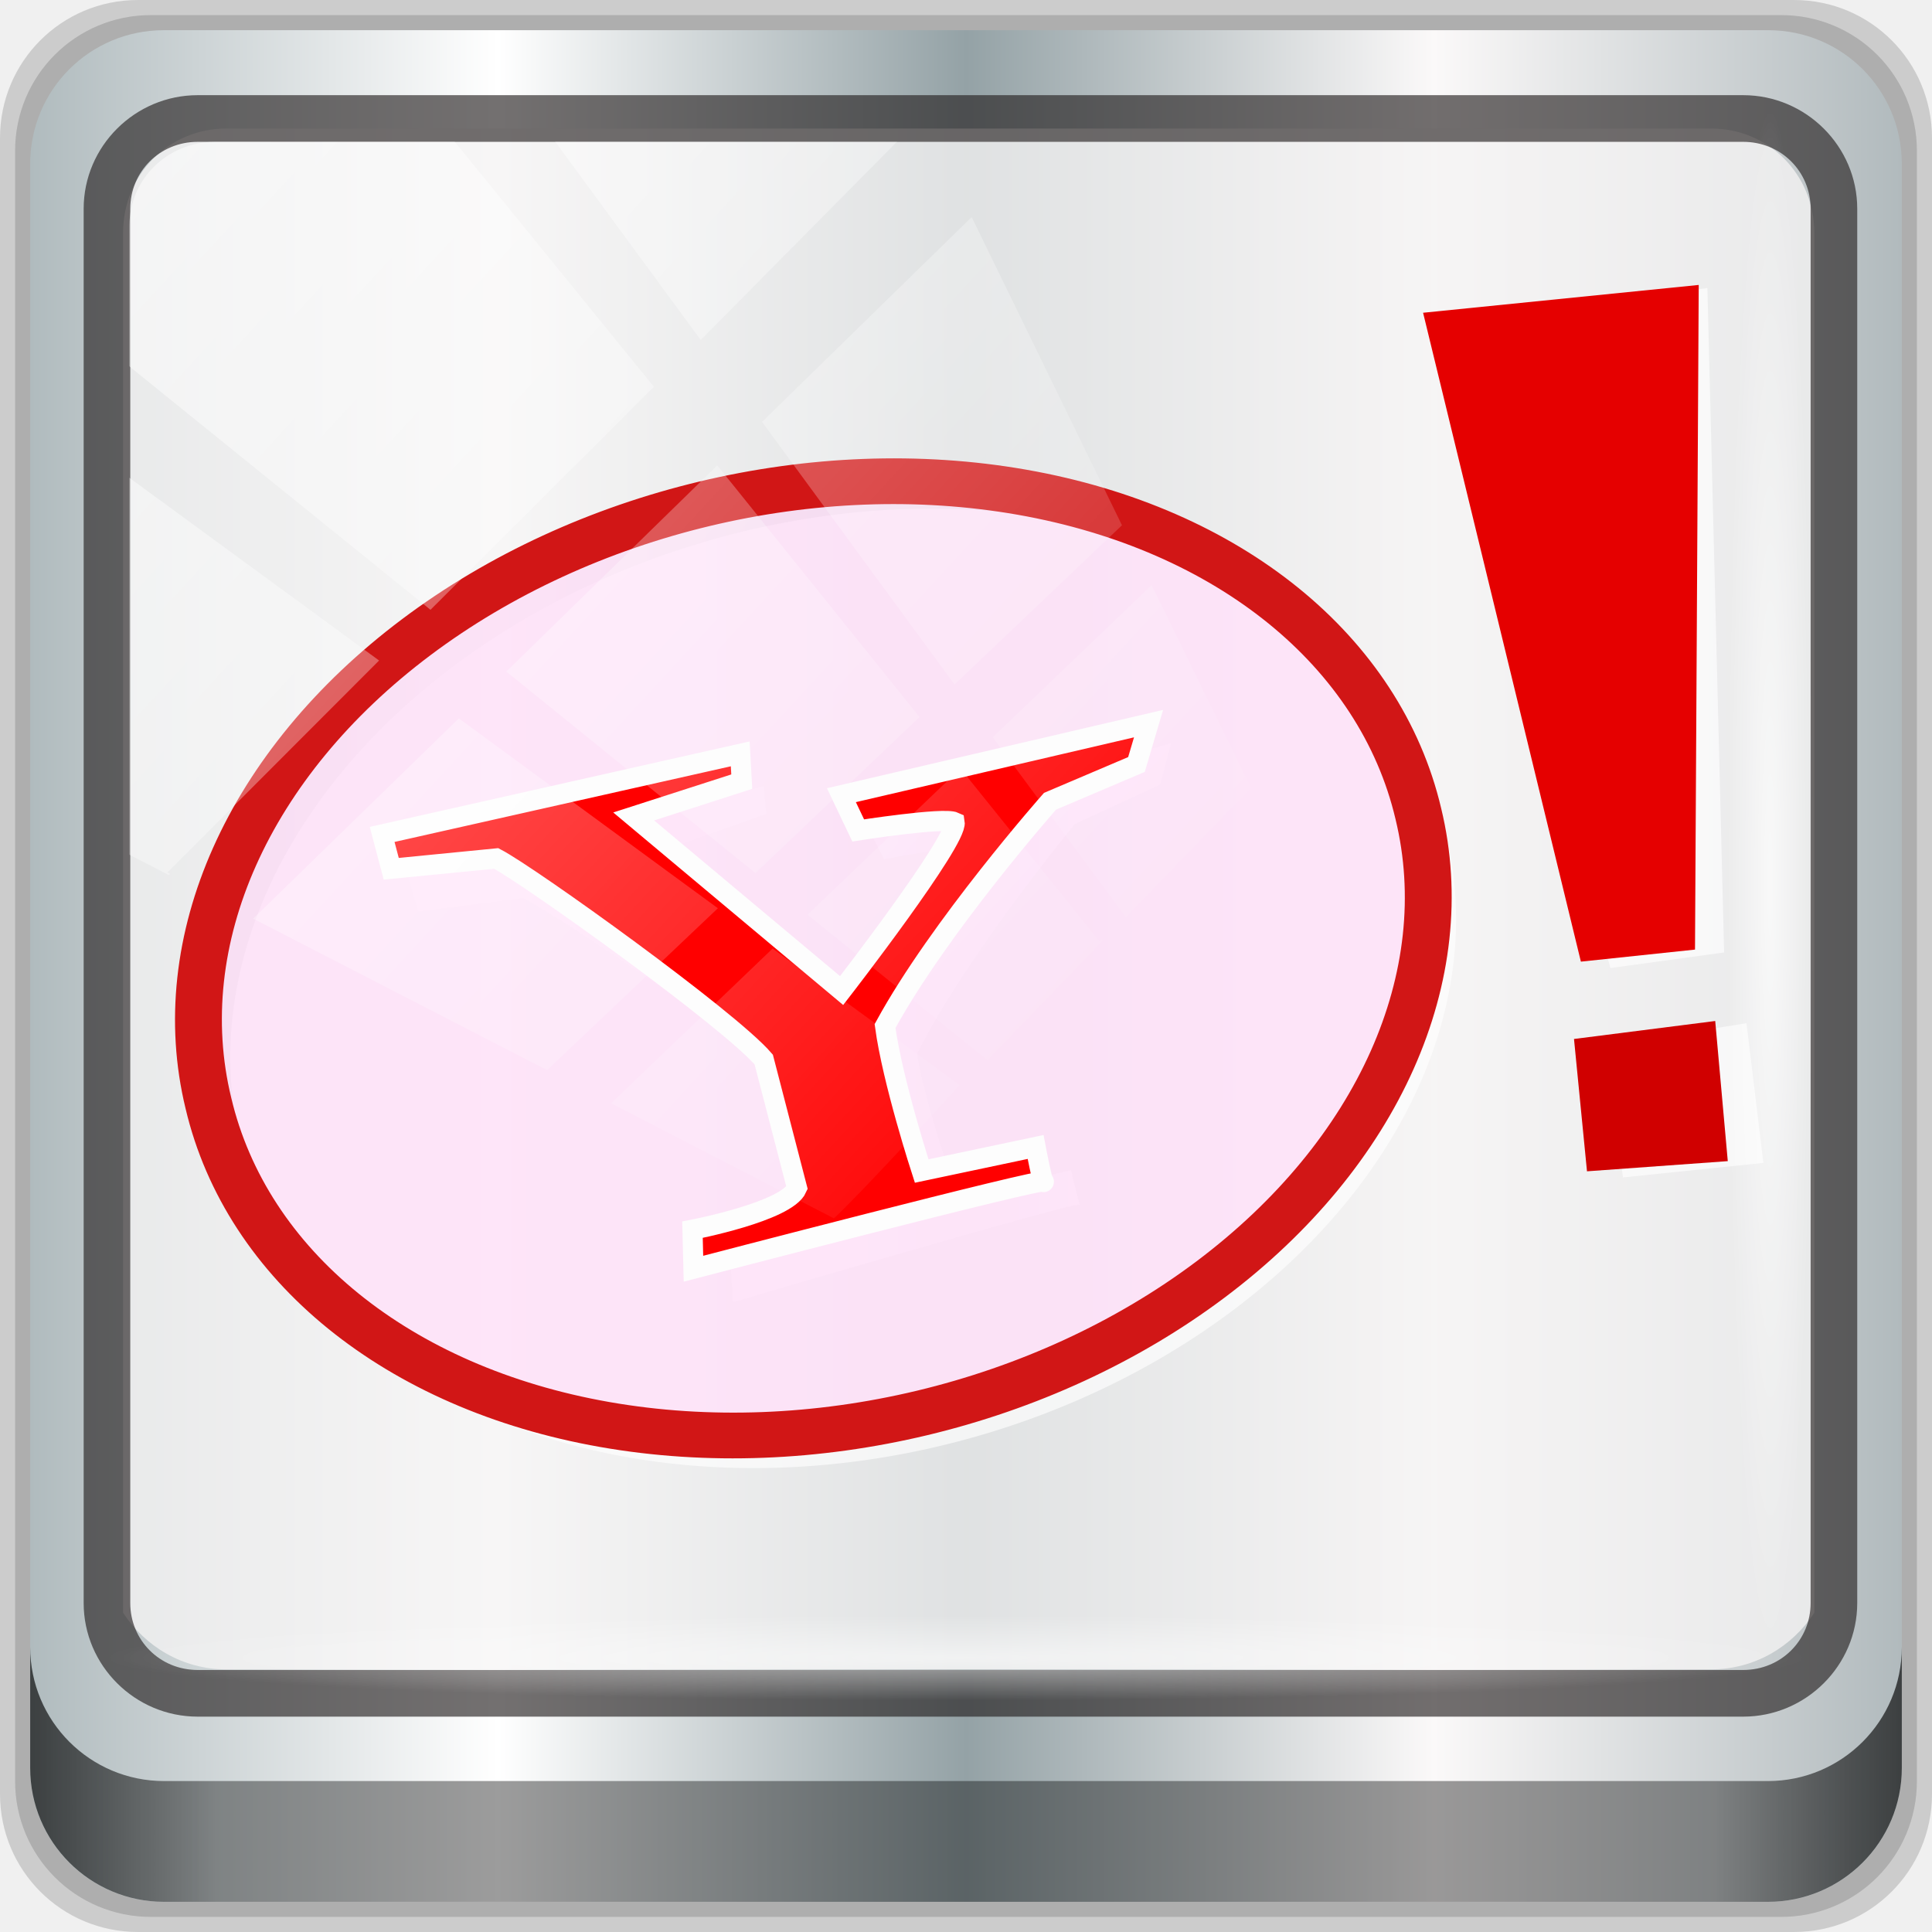
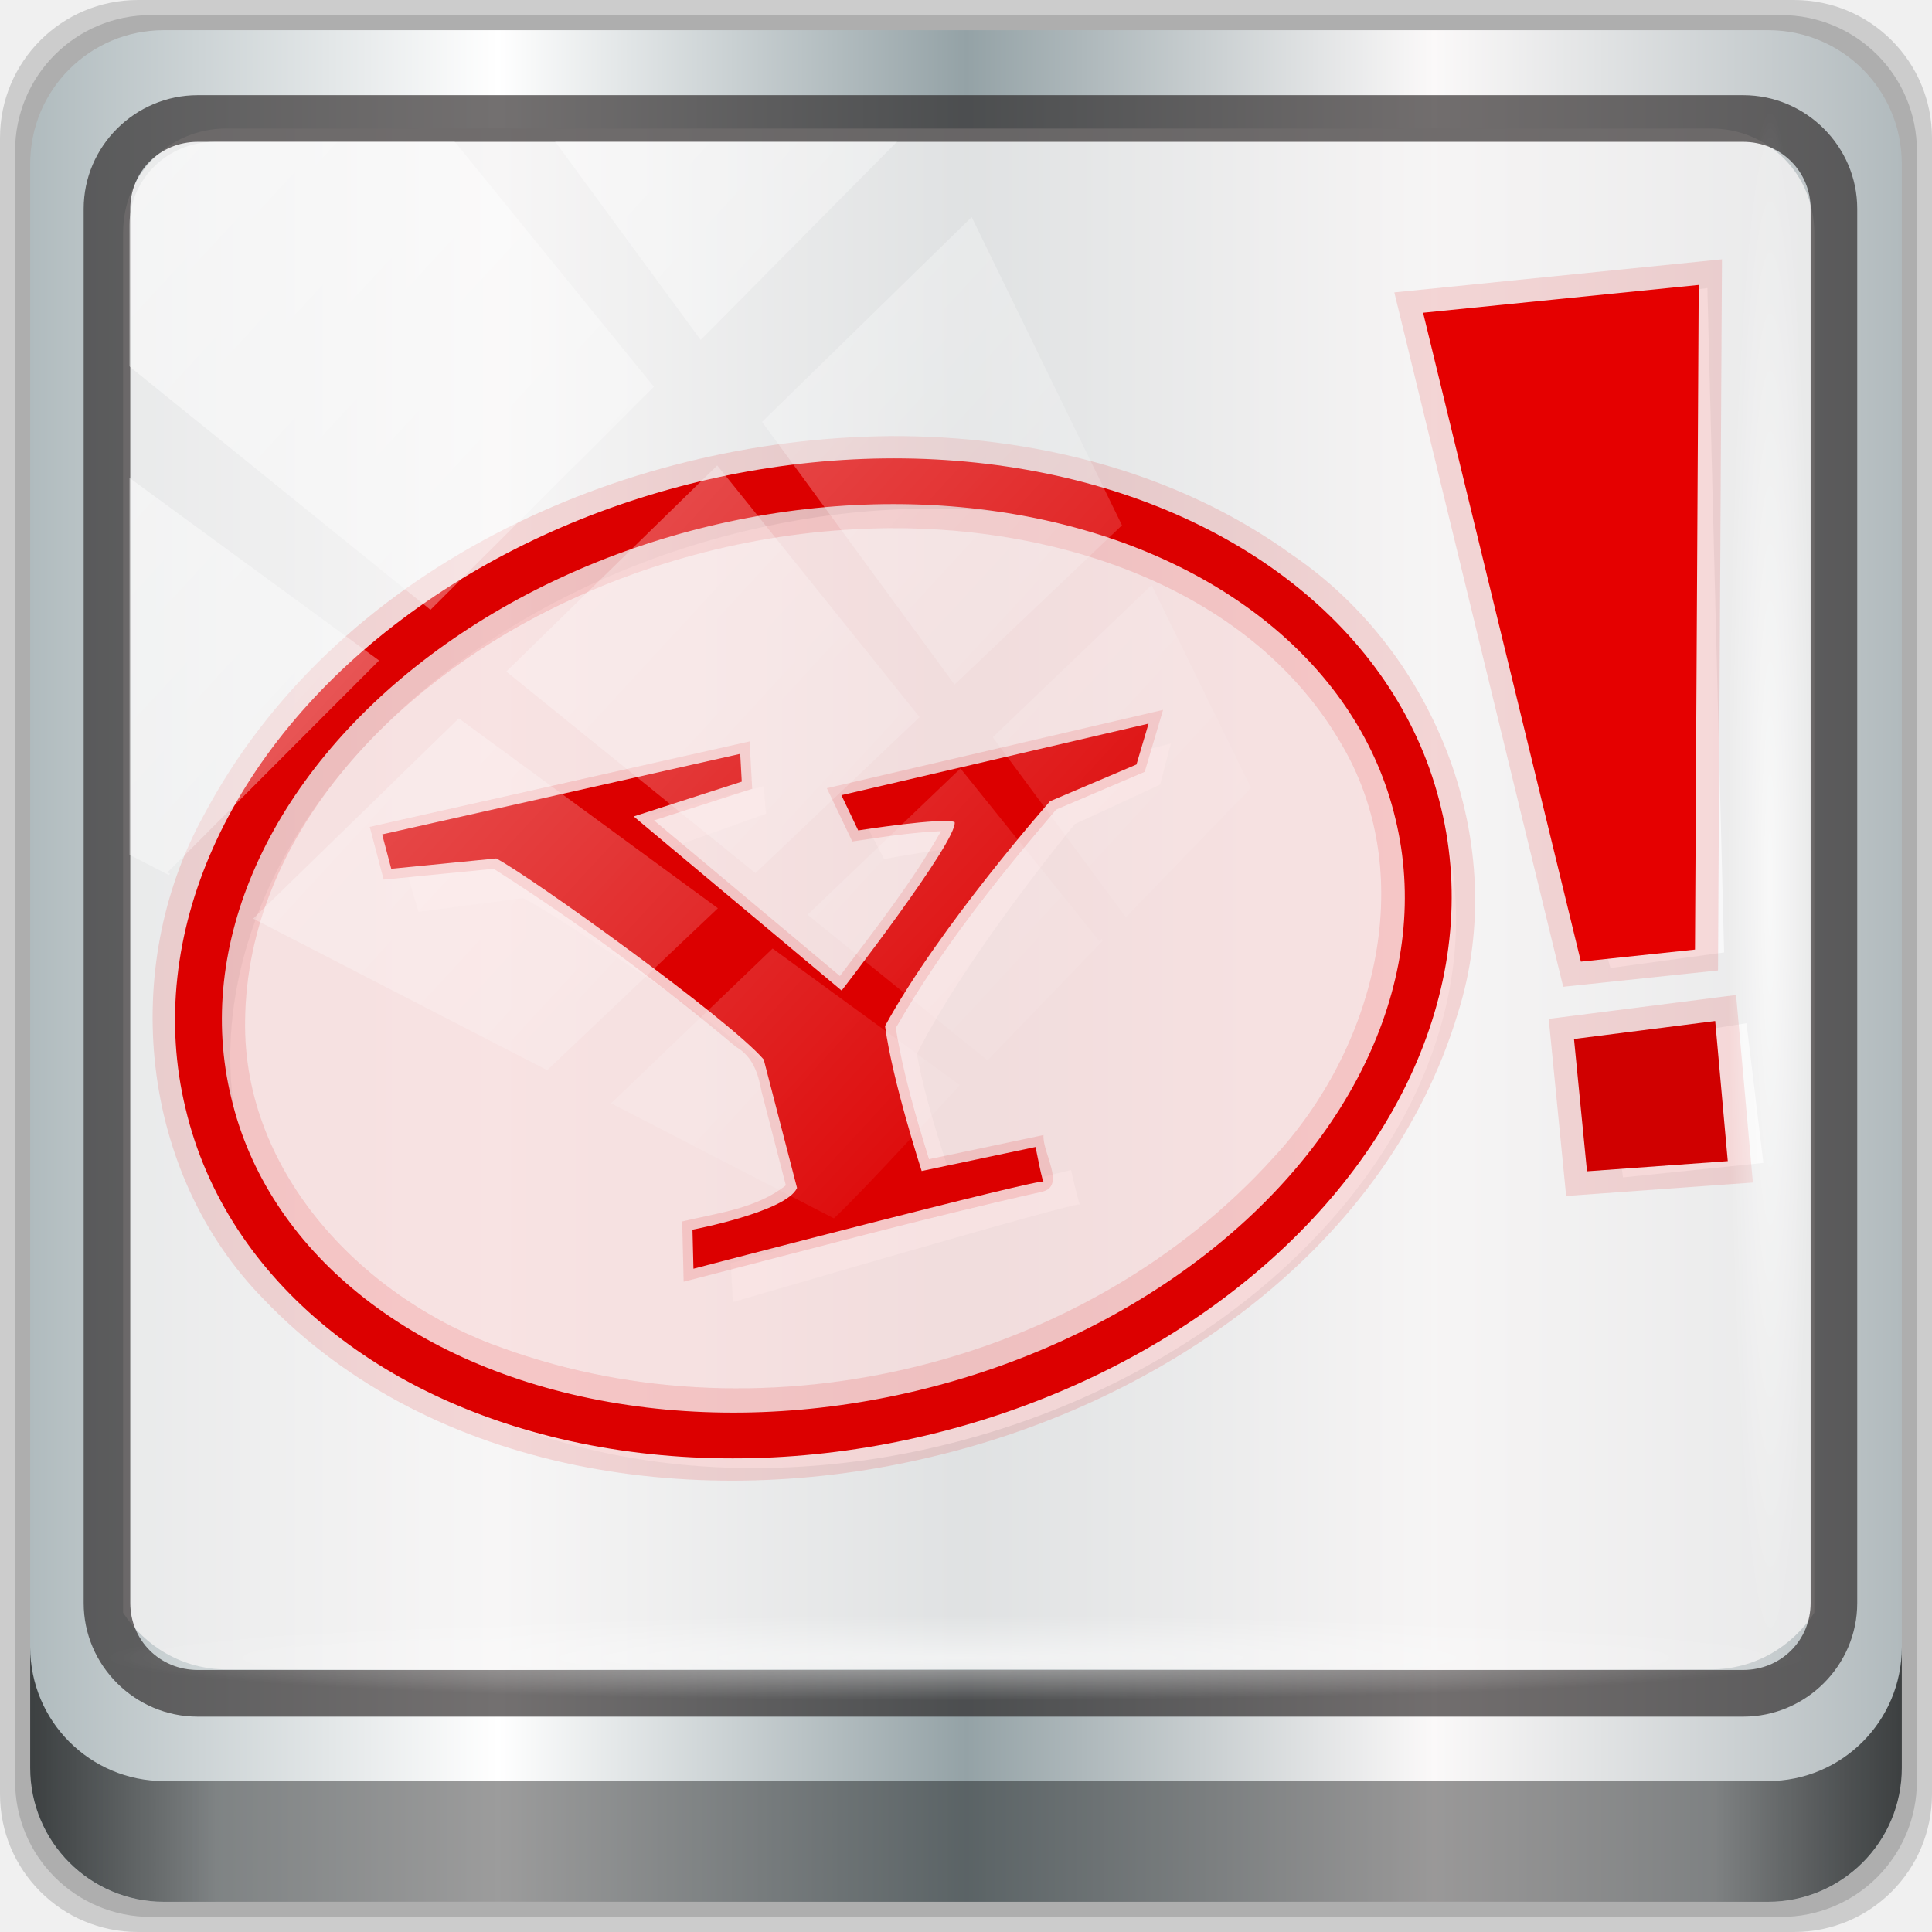
<svg xmlns="http://www.w3.org/2000/svg" xmlns:xlink="http://www.w3.org/1999/xlink" width="96" height="96" viewBox="0 0 96 96" version="1.1" id="svg1072">
  <defs id="defs1066">
    <linearGradient y2="47" x2="90" y1="47" x1="6" gradientTransform="matrix(1.107143,0,0,1.107143,-4.993903,-3.620687)" gradientUnits="userSpaceOnUse" id="linearGradient4071" xlink:href="#linearGradient6139-0" />
    <linearGradient id="linearGradient6139-0">
      <stop style="stop-color:#b0bbbe;stop-opacity:1" offset="0" id="stop6141-2" />
      <stop id="stop6151-0" offset="0.25" style="stop-color:#ffffff;stop-opacity:1;" />
      <stop id="stop6147-1" offset="0.5" style="stop-color:#94a2a6;stop-opacity:1" />
      <stop style="stop-color:#fbf9f9;stop-opacity:1;" offset="0.75" id="stop6149-4" />
      <stop style="stop-color:#b1babd;stop-opacity:1" offset="1" id="stop6143-4" />
    </linearGradient>
    <linearGradient gradientUnits="userSpaceOnUse" y2="88.172" x2="94.5" y1="88.172" x1="1.5" id="linearGradient4129" xlink:href="#linearGradient3832-0-6-1-1" gradientTransform="translate(0.1489535,0.415026)" />
    <linearGradient id="linearGradient3832-0-6-1-1">
      <stop id="stop3834-6-3-7-1" offset="0" style="stop-color:#000000;stop-opacity:1;" />
      <stop style="stop-color:#000000;stop-opacity:0.588;" offset="0.1" id="stop3872-2-4" />
      <stop id="stop3844-6-2-7-6" offset="0.9" style="stop-color:#000000;stop-opacity:0.588;" />
      <stop id="stop3836-5-0-2-9" offset="1" style="stop-color:#000000;stop-opacity:1;" />
    </linearGradient>
    <radialGradient r="43.199" fy="44.893" fx="13.948" cy="44.893" cx="13.948" gradientTransform="matrix(0.9751338,0,0,0.04919072,34.04765,80.58172)" gradientUnits="userSpaceOnUse" id="radialGradient7462" xlink:href="#linearGradient3737" />
    <linearGradient id="linearGradient3737">
      <stop id="stop3739" style="stop-color:#ffffff;stop-opacity:1" offset="0" />
      <stop id="stop3741" style="stop-color:#ffffff;stop-opacity:0" offset="1" />
    </linearGradient>
    <radialGradient r="43.199" fy="44.893" fx="13.948" cy="44.893" cx="13.948" gradientTransform="matrix(0.8883266,0,0,0.04919072,31.95952,-90.31726)" gradientUnits="userSpaceOnUse" id="radialGradient7464" xlink:href="#linearGradient3737" />
    <linearGradient y2="14.514" x2="50.528" y1="-28.642" x1="2.771" gradientUnits="userSpaceOnUse" id="linearGradient4767" xlink:href="#linearGradient3737" />
    <clipPath clipPathUnits="userSpaceOnUse" id="clipPath4156-4-1">
      <path style="opacity:0.6;fill:#ffffff;fill-opacity:1;stroke:none" d="m 27.046,-55.695 -14.214,13.321 h 0.061 l 15.653,21.771 10.231,-10.546 C 38.562,-32.302 27.468,-54.819 27.046,-55.695 Z M 9.647,-39.383 -5.241,-25.321 15.988,-7.806 26.372,-18.383 Z m 31.491,12.951 -9.741,9.714 8.945,12.458 7.781,-7.555 z m -49.84,4.379 -13.754,12.982 26.283,13.846 0.061,-0.062 -0.123,-0.062 L 13.599,-5.401 -8.702,-22.053 Z m 38.015,7.401 -9.803,9.775 11.579,9.559 7.628,-7.401 -8.669,-11.009 z m 20.187,5.674 -7.383,7.216 6.188,8.542 5.82,-6.137 z m -32.195,6.322 -9.557,9.498 13.662,7.185 7.934,-7.678 z m 23.312,2.374 -7.107,6.938 8.363,6.907 5.361,-5.674 -0.061,-0.092 -0.092,0.123 -6.464,-8.203 z m -8.73,8.542 -7.505,7.339 10.354,5.458 c 1.397,-1.321 5.675,-6.123 5.851,-6.322 z" id="path4158-0-8" />
    </clipPath>
  </defs>
  <g id="layer1" transform="translate(0,-1026.52)">
    <g transform="translate(-0.1489564,1026.105)" style="display:inline" id="g2574">
      <path id="path3288" d="M 89.292,0.415 H 7.006 c -3.799,0 -6.857,3.058 -6.857,6.857 V 89.558 c 0,3.799 3.058,6.857 6.857,6.857 H 89.292 c 3.799,0 6.857,-3.058 6.857,-6.857 V 7.272 c 0,-3.799 -3.058,-6.857 -6.857,-6.857 z" style="display:inline;opacity:0.15;fill:#000000;fill-opacity:1;fill-rule:nonzero;stroke:none" />
      <path style="display:inline;opacity:0.15;fill:#000000;fill-opacity:1;fill-rule:nonzero;stroke:none" d="M 88.649,1.165 H 7.649 c -3.739,0 -6.75,3.01 -6.75,6.75 V 88.915 c 0,3.74 3.011,6.75 6.75,6.75 H 88.649 c 3.74,0 6.75,-3.01 6.75,-6.75 V 7.915 c 0,-3.739 -3.01,-6.75 -6.75,-6.75 z" id="path4085" />
      <path id="rect4251-1" d="M 88.006,1.915 H 8.292 c -3.68,0 -6.643,2.963 -6.643,6.643 V 88.272 c 0,3.68 2.963,6.643 6.643,6.643 H 88.006 c 3.68,0 6.643,-2.963 6.643,-6.643 V 8.558 c 0,-3.68 -2.963,-6.643 -6.643,-6.643 z" style="display:inline;fill:url(#linearGradient4071);fill-opacity:1;fill-rule:nonzero;stroke:none" />
      <path id="path3400-6" d="m 11.39,6.802 c -2.856,0 -5.124,2.288 -5.124,5.171 v 21.427 7.239 39.914 c 1.097,1.684 2.969,2.812 5.124,2.812 h 4.099 65.589 4.099 c 2.155,0 4.027,-1.127 5.124,-2.812 V 40.64 33.401 11.973 c 0,-2.883 -2.268,-5.171 -5.124,-5.171 z" style="display:inline;opacity:0.779;fill:#f5f3f3;fill-opacity:1;fill-rule:nonzero;stroke:none;stroke-width:1.03" />
      <g transform="translate(-5.133569,15.598)" id="g1576">
        <g style="fill:#ffffff;fill-opacity:0.641" transform="rotate(-15.21734,36.84812,400.0245)" id="g17670">
          <path style="color:#000000;display:inline;overflow:visible;visibility:visible;fill:#ffffff;fill-opacity:0.641;fill-rule:nonzero;stroke:none;stroke-width:1.5;marker:none;enable-background:accumulate" id="path17672" transform="matrix(0.202776,0,0,0.1973429,91.47567,25.44796)" d="m 406.077,121.754 a 152.429,117.391 0 1 1 -304.857,0 152.429,117.391 0 1 1 304.857,0 z" />
          <path style="fill:#ffffff;fill-opacity:0.641;stroke:none" id="path17674" d="m 123.504,38.5 18.236,0.247 -0.247,1.36 -5.625,0.433 8.035,10.818 c 0,0 7.348,-5.899 7.41,-6.832 -0.466,-0.373 -4.757,-0.715 -4.757,-0.715 l -0.404,-1.897 15.671,0.093 -1.057,1.835 -4.602,0.777 c 0,0 -6.778,4.757 -10.572,8.955 -0.28,2.736 0.093,7.431 0.093,7.431 l 5.783,0.155 c 0,0 -0.093,1.99 0,1.772 0.093,-0.218 -17.941,0.155 -17.941,0.155 l 0.404,-1.897 c 0,0 4.757,0.218 5.535,-0.808 l -0.124,-6.592 c -1.213,-2.363 -9.173,-11.567 -10.603,-12.81 l -5.193,-0.715 z" />
          <path style="fill:#ffffff;fill-opacity:0.641;stroke:none" id="path17676" d="m 179.963,58.508 -0.123,-33.182 13.642,1.843 -7.865,32.076 z" />
          <path style="fill:#ffffff;fill-opacity:0.641;stroke:none" id="path17678" d="m 177.834,68.711 0.902,-6.545 7.032,0.764 -1.013,6.917 z" />
        </g>
        <g id="g17634" transform="rotate(-13.45563,22.08832,452.9928)">
-           <path transform="matrix(0.202776,0,0,0.1973429,91.47567,25.44796)" d="m 406.077,121.754 a 152.429,117.391 0 1 1 -304.857,0 152.429,117.391 0 1 1 304.857,0 z" id="path3073" style="color:#000000;display:inline;overflow:visible;visibility:visible;fill:#ffd6f8;fill-opacity:0.59;fill-rule:nonzero;stroke:#d11616;stroke-width:11.498;stroke-miterlimit:4;stroke-dasharray:none;stroke-opacity:1;marker:none;enable-background:accumulate" />
-           <path d="m 123.504,38.5 18.236,0.247 -0.247,1.36 -5.625,0.433 8.035,10.818 c 0,0 7.348,-5.899 7.41,-6.832 -0.466,-0.373 -4.757,-0.715 -4.757,-0.715 l -0.404,-1.897 15.671,0.093 -1.057,1.835 -4.602,0.777 c 0,0 -6.778,4.757 -10.572,8.955 -0.28,2.736 0.093,7.431 0.093,7.431 l 5.783,0.155 c 0,0 -0.093,1.99 0,1.772 0.093,-0.218 -17.941,0.155 -17.941,0.155 l 0.404,-1.897 c 0,0 4.757,0.218 5.535,-0.808 l -0.124,-6.592 c -1.213,-2.363 -9.173,-11.567 -10.603,-12.81 l -5.193,-0.715 z" id="path3067" style="fill:#ff0000;stroke:#fdfdfd;stroke-opacity:1" />
+           <path id="path858" style="color:#000000;font-style:normal;font-variant:normal;font-weight:normal;font-stretch:normal;font-size:medium;line-height:normal;font-family:sans-serif;font-variant-ligatures:normal;font-variant-position:normal;font-variant-caps:normal;font-variant-numeric:normal;font-variant-alternates:normal;font-feature-settings:normal;text-indent:0;text-align:start;text-decoration:none;text-decoration-line:none;text-decoration-style:solid;text-decoration-color:#000000;letter-spacing:normal;word-spacing:normal;text-transform:none;writing-mode:lr-tb;direction:ltr;text-orientation:mixed;dominant-baseline:auto;baseline-shift:baseline;text-anchor:start;white-space:normal;shape-padding:0;clip-rule:nonzero;display:inline;overflow:visible;visibility:visible;opacity:1;isolation:auto;mix-blend-mode:normal;color-interpolation:sRGB;color-interpolation-filters:linearRGB;solid-color:#000000;solid-opacity:1;vector-effect:none;fill:#e30000;fill-opacity:0.129;fill-rule:nonzero;stroke:none;stroke-width:2.3;stroke-linecap:butt;stroke-linejoin:miter;stroke-miterlimit:4;stroke-dasharray:none;stroke-dashoffset:0;stroke-opacity:1;marker:none;color-rendering:auto;image-rendering:auto;shape-rendering:auto;text-rendering:auto;enable-background:accumulate" d="m 194.902,26.199 c -5.406,-0.729 -10.811,-1.46 -16.217,-2.189 0.044,11.836 0.088,23.673 0.132,35.509 2.557,0.333 5.114,0.667 7.671,1 2.805,-11.44 5.609,-22.88 8.414,-34.32 z m -2.844,1.938 c -2.438,9.945 -4.877,19.89 -7.315,29.836 -1.212,-0.159 -2.424,-0.317 -3.635,-0.476 -0.038,-10.285 -0.075,-20.569 -0.113,-30.854 3.688,0.498 7.376,0.996 11.063,1.494 z m -39.423,-3.018 c -13.105,-3.002 -28.403,0.027 -37.543,10.407 -5.841,6.42 -7.218,16.534 -2.694,24.054 6.121,10.51 18.77,15.383 30.51,15.351 11.741,0.032 24.391,-4.841 30.512,-15.351 4.524,-7.52 3.147,-17.634 -2.693,-24.054 -4.627,-5.399 -11.236,-8.806 -18.091,-10.408 z m -1.067,4.45 c 8.338,1.928 16.889,7.183 19.386,15.815 2.147,7.3 -2.022,14.976 -8.075,19.014 -11.475,7.888 -27.814,7.977 -39.44,0.349 -6.148,-3.924 -10.609,-11.459 -8.703,-18.864 2.251,-8.895 11.048,-14.37 19.513,-16.312 5.671,-1.313 11.649,-1.315 17.32,-0.003 z m 16.952,6.93 c 5.291,5.477 7.007,14.255 3.362,21.081 -0.591,1.746 -4.97,6.877 -1.899,3.074 4.71,-6.011 5.101,-14.921 0.768,-21.242 -0.662,-1.03 -1.412,-2.003 -2.232,-2.912 z m -51.231,0.009 c -5.267,5.493 -6.955,14.256 -3.333,21.082 0.591,1.755 4.957,6.876 1.871,3.07 -4.735,-5.998 -5.136,-14.924 -0.781,-21.238 0.665,-1.031 1.419,-2.004 2.242,-2.913 z m 69.789,25.407 c -3.11,-0.338 -6.221,-0.676 -9.331,-1.013 -0.402,2.92 -0.804,5.84 -1.206,8.761 3.06,0.503 6.12,1.006 9.18,1.51 0.452,-3.086 0.905,-6.171 1.357,-9.257 z m -2.62,2.028 c -0.224,1.527 -0.448,3.054 -0.672,4.581 -1.554,-0.255 -3.107,-0.51 -4.661,-0.766 0.199,-1.443 0.397,-2.885 0.596,-4.328 1.579,0.171 3.158,0.342 4.737,0.513 z m -61.467,-25.95 c 0.02,0.903 0.043,1.806 0.064,2.709 1.814,0.25 3.629,0.5 5.443,0.75 3.462,3.577 6.681,7.402 9.647,11.4 0.706,0.668 0.77,1.552 0.722,2.453 0.03,1.607 0.06,3.214 0.09,4.821 -1.674,0.783 -3.625,0.55 -5.428,0.547 -0.208,0.976 -0.417,1.952 -0.625,2.928 6.114,-0.095 12.229,-0.291 18.344,-0.203 1.254,0.02 0.471,-1.862 0.74,-2.723 -1.938,-0.052 -3.875,-0.104 -5.812,-0.156 -0.148,-2.237 -0.259,-4.486 -0.088,-6.725 3.081,-3.278 6.648,-6.056 10.273,-8.701 1.572,-0.266 3.145,-0.533 4.717,-0.799 0.534,-0.928 1.069,-1.855 1.604,-2.783 -5.717,-0.034 -11.435,-0.068 -17.152,-0.102 0.204,0.956 0.409,1.913 0.613,2.869 1.475,0.128 2.956,0.242 4.41,0.527 -1.997,2.145 -4.311,3.965 -6.564,5.83 -2.394,-3.223 -4.788,-6.445 -7.182,-9.668 1.702,-0.131 3.405,-0.262 5.107,-0.393 0.141,-0.773 0.281,-1.547 0.422,-2.32 -6.449,-0.087 -12.897,-0.174 -19.346,-0.262 z m 1.023,1.014 c 5.709,0.077 11.418,0.155 17.127,0.232 0.04,0.74 -0.96,0.327 -1.429,0.503 -1.596,0.123 -3.192,0.246 -4.788,0.368 2.962,3.987 5.923,7.974 8.885,11.961 2.643,-2.197 5.417,-4.289 7.707,-6.865 1.153,-1.54 -1.557,-1.471 -2.486,-1.65 -0.891,-0.068 -2.586,0.005 -2.164,-1.138 4.697,0.028 9.395,0.056 14.092,0.083 -0.261,0.575 -0.563,1.091 -1.276,1.016 -1.263,0.247 -2.578,0.367 -3.808,0.693 -3.815,2.763 -7.568,5.675 -10.766,9.15 -0.249,2.706 -0.087,5.429 0.111,8.133 1.91,0.051 3.82,0.102 5.73,0.152 0.056,1.528 -2.529,0.33 -3.607,0.726 -4.4,0.038 -8.799,0.117 -13.198,0.206 -0.111,-1.491 1.592,-0.656 2.537,-0.922 1.081,-0.174 2.888,-0.055 3.281,-1.304 -0.072,-2.253 -0.026,-4.538 -0.171,-6.772 -2.166,-3.492 -4.986,-6.528 -7.632,-9.656 -1.088,-1.14 -2.055,-2.493 -3.303,-3.432 -1.608,-0.221 -3.216,-0.443 -4.824,-0.664 -0.006,-0.273 -0.013,-0.547 -0.019,-0.82 z" />
+           <path transform="matrix(0.202776,0,0,0.1973429,91.47567,25.44796)" d="m 406.077,121.754 a 152.429,117.391 0 1 1 -304.857,0 152.429,117.391 0 1 1 304.857,0 z" id="path3073" style="color:#000000;display:inline;overflow:visible;visibility:visible;fill:#dc0000;fill-opacity:0.098;fill-rule:nonzero;stroke:#dc0000;stroke-width:11.498;stroke-miterlimit:4;stroke-dasharray:none;stroke-opacity:1;marker:none;enable-background:accumulate" />
+           <path d="m 123.504,38.5 18.236,0.247 -0.247,1.36 -5.625,0.433 8.035,10.818 c 0,0 7.348,-5.899 7.41,-6.832 -0.466,-0.373 -4.757,-0.715 -4.757,-0.715 l -0.404,-1.897 15.671,0.093 -1.057,1.835 -4.602,0.777 c 0,0 -6.778,4.757 -10.572,8.955 -0.28,2.736 0.093,7.431 0.093,7.431 l 5.783,0.155 c 0,0 -0.093,1.99 0,1.772 0.093,-0.218 -17.941,0.155 -17.941,0.155 l 0.404,-1.897 c 0,0 4.757,0.218 5.535,-0.808 l -0.124,-6.592 c -1.213,-2.363 -9.173,-11.567 -10.603,-12.81 l -5.193,-0.715 z" id="path3067" style="fill:#dc0000;stroke:none;stroke-opacity:1" />
          <path d="m 179.963,58.508 -0.123,-33.182 13.642,1.843 -7.865,32.076 z" id="path3069" style="fill:#e50000;stroke:none;fill-opacity:1" />
          <path d="m 177.834,68.711 0.902,-6.545 7.032,0.764 -1.013,6.917 z" id="path3071" style="fill:#d00000;stroke:none;fill-opacity:1" />
        </g>
      </g>
      <path style="color:#000000;font-style:normal;font-variant:normal;font-weight:normal;font-stretch:normal;font-size:medium;line-height:normal;font-family:Sans;-inkscape-font-specification:Sans;text-indent:0;text-align:start;text-decoration:none;text-decoration-line:none;letter-spacing:normal;word-spacing:normal;text-transform:none;writing-mode:lr-tb;direction:ltr;baseline-shift:baseline;text-anchor:start;display:inline;overflow:visible;visibility:visible;fill:#241f1f;fill-opacity:0.633;stroke:none;stroke-width:2.376;marker:none;enable-background:accumulate" d="m 9.974,5.144 c -3.117,0 -5.668,2.54 -5.668,5.646 v 69.278 c 0,3.106 2.551,5.646 5.668,5.646 H 86.766 c 3.117,0 5.668,-2.54 5.668,-5.646 V 10.79 c 0,-3.106 -2.551,-5.646 -5.668,-5.646 z m 0,2.319 H 86.766 c 1.888,0 3.352,1.48 3.352,3.327 v 69.278 c 0,1.846 -1.464,3.327 -3.352,3.327 H 9.974 c -1.888,0 -3.352,-1.48 -3.352,-3.327 V 10.79 c 0,-1.846 1.464,-3.327 3.352,-3.327 z" id="path4989" />
      <path id="path4118" d="m 1.649,82.259 v 6 c 0,3.68 2.976,6.656 6.656,6.656 H 87.993 c 3.68,0 6.656,-2.976 6.656,-6.656 v -6 c 0,3.68 -2.976,6.656 -6.656,6.656 H 8.305 c -3.68,0 -6.656,-2.976 -6.656,-6.656 z" style="display:inline;opacity:0.658;fill:url(#linearGradient4129);fill-opacity:1;fill-rule:nonzero;stroke:none" />
      <rect ry="4.25" rx="0" y="80.665" x="5.524" height="4.25" width="84.25" id="rect4131" style="opacity:0.55;fill:url(#radialGradient7462);fill-opacity:1;stroke:none" />
      <rect transform="rotate(90)" style="opacity:0.669;fill:url(#radialGradient7464);fill-opacity:1;stroke:none" id="rect4141" width="76.75" height="4.25" x="5.975" y="-90.234" rx="0" ry="4.25" />
      <rect clip-path="url(#clipPath4156-4-1)" ry="3.957" rx="3.957" y="-30" x="2" height="69.024" width="75.966" id="rect4146" style="opacity:0.508;fill:url(#linearGradient4767);fill-opacity:1;stroke:none" transform="matrix(1.069245,0,0,1.047683,4.44418,38.89401)" />
    </g>
  </g>
</svg>
